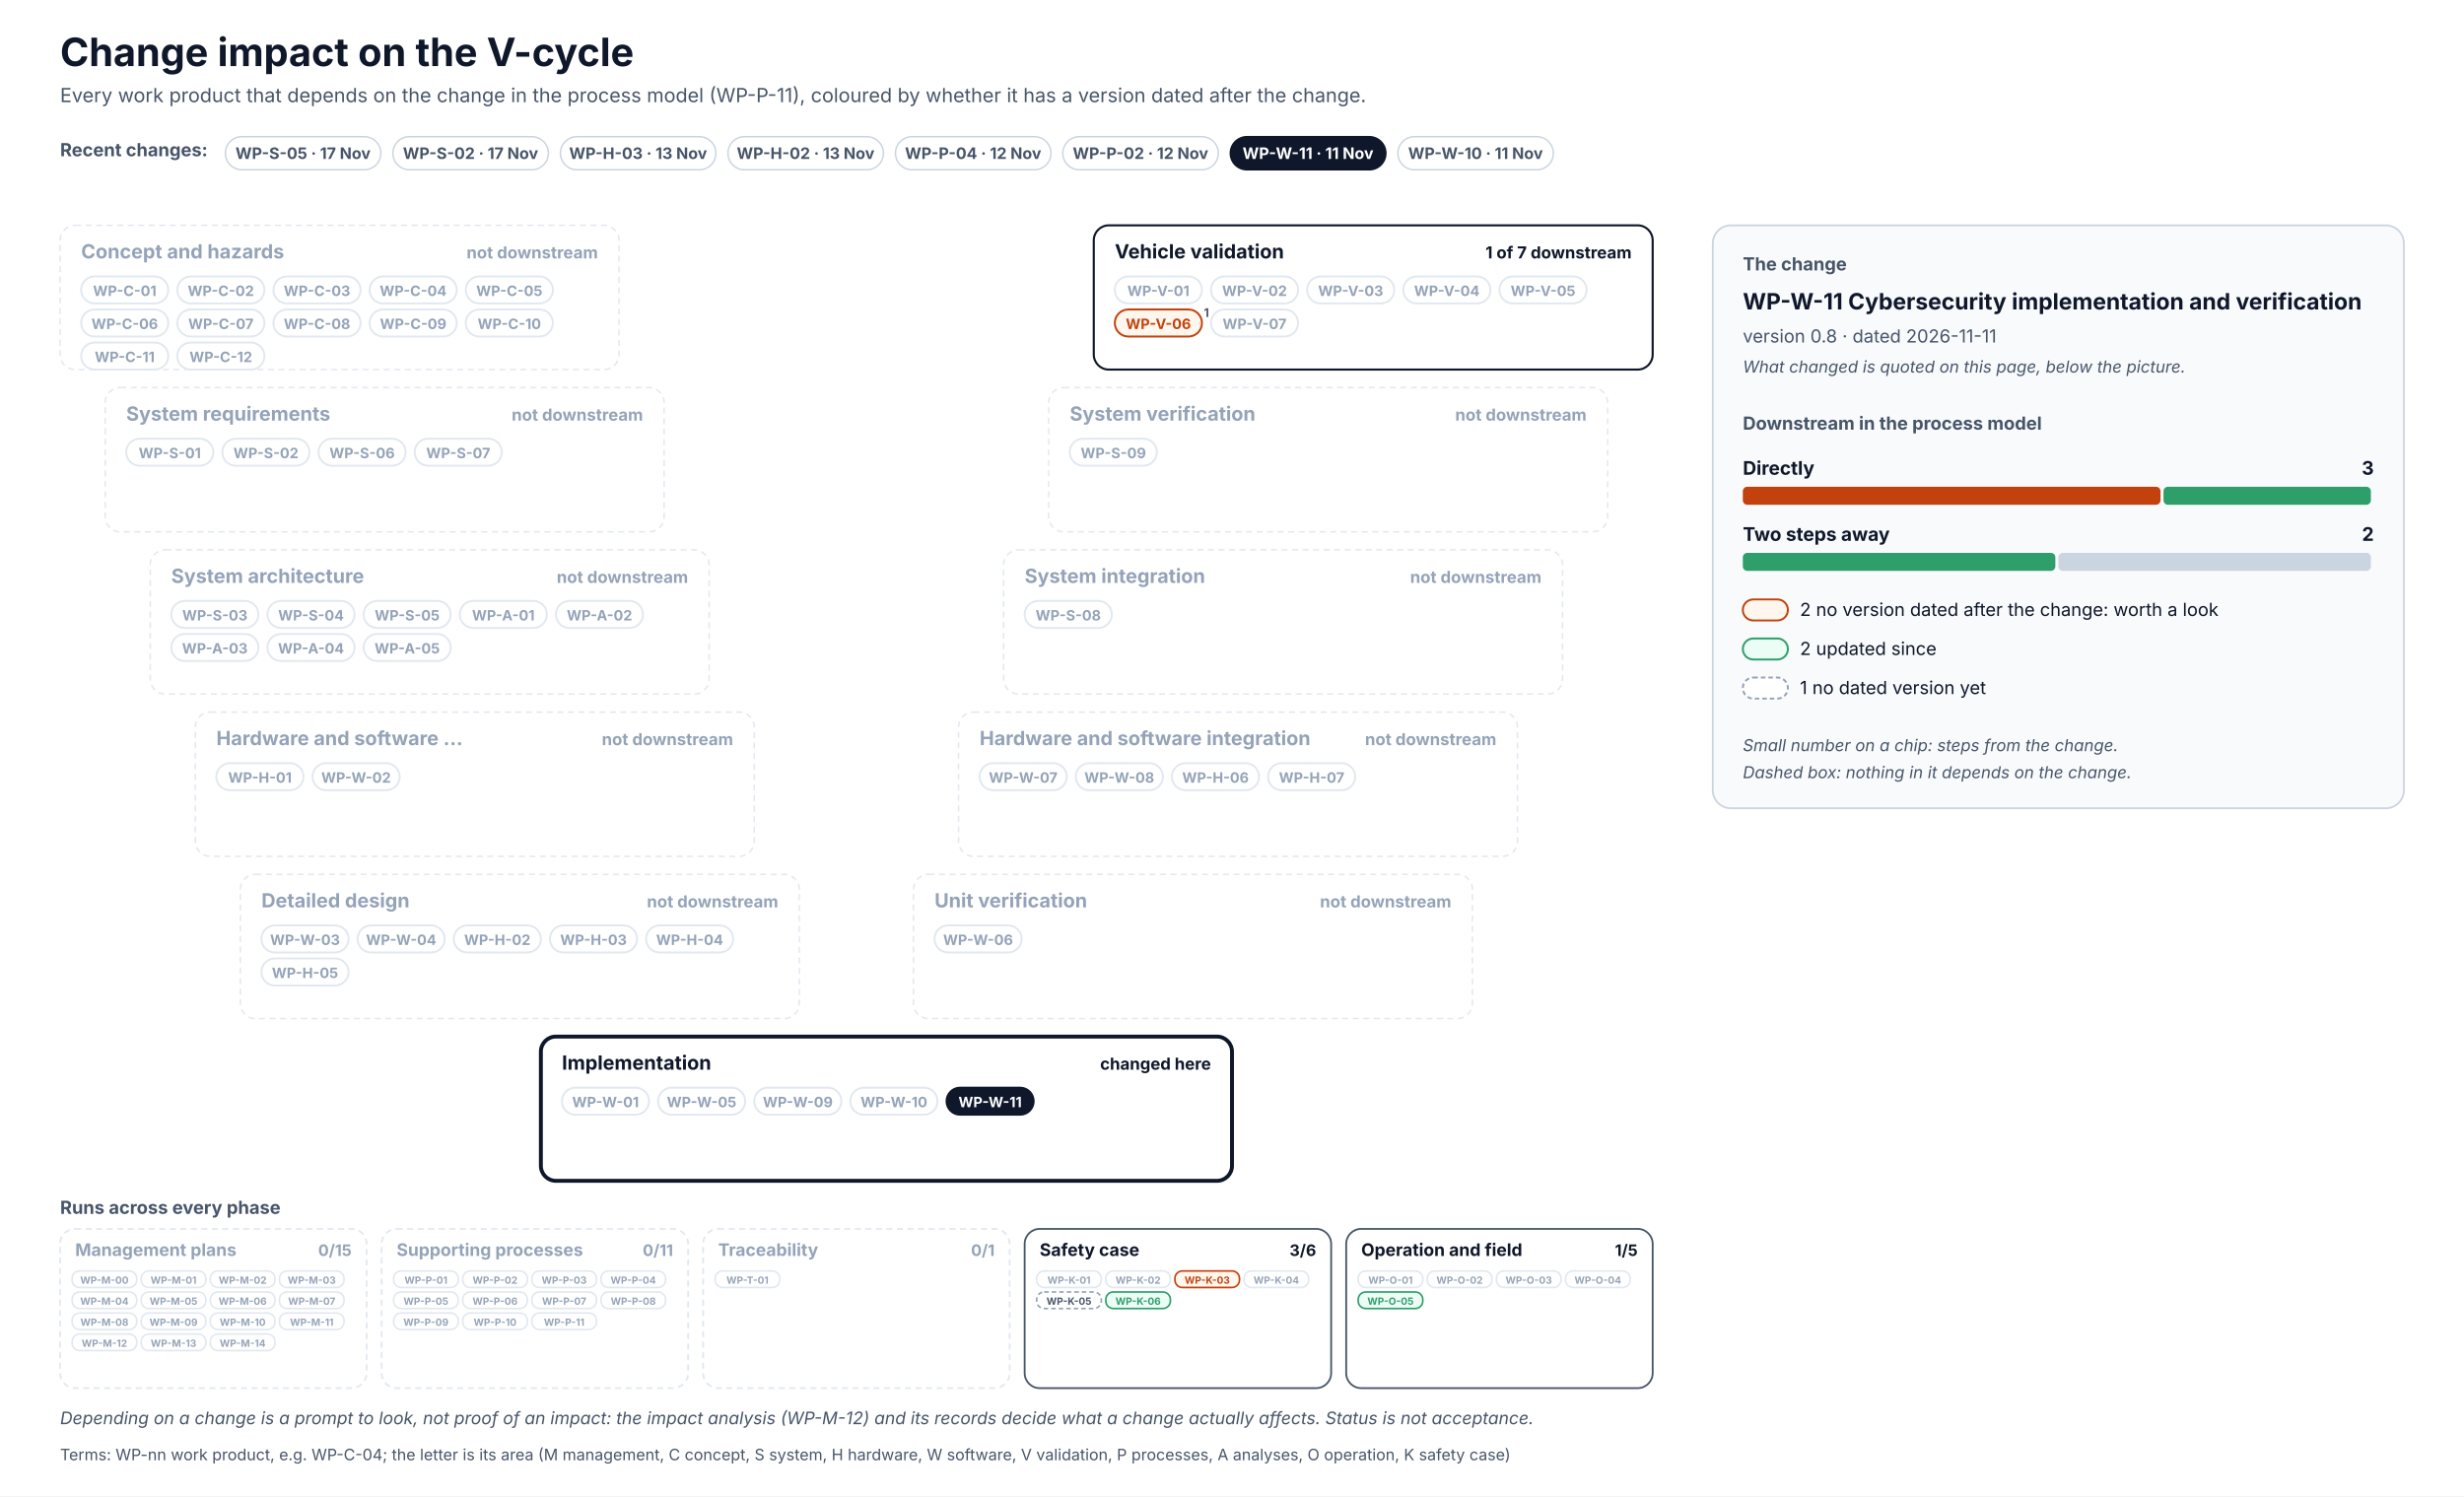
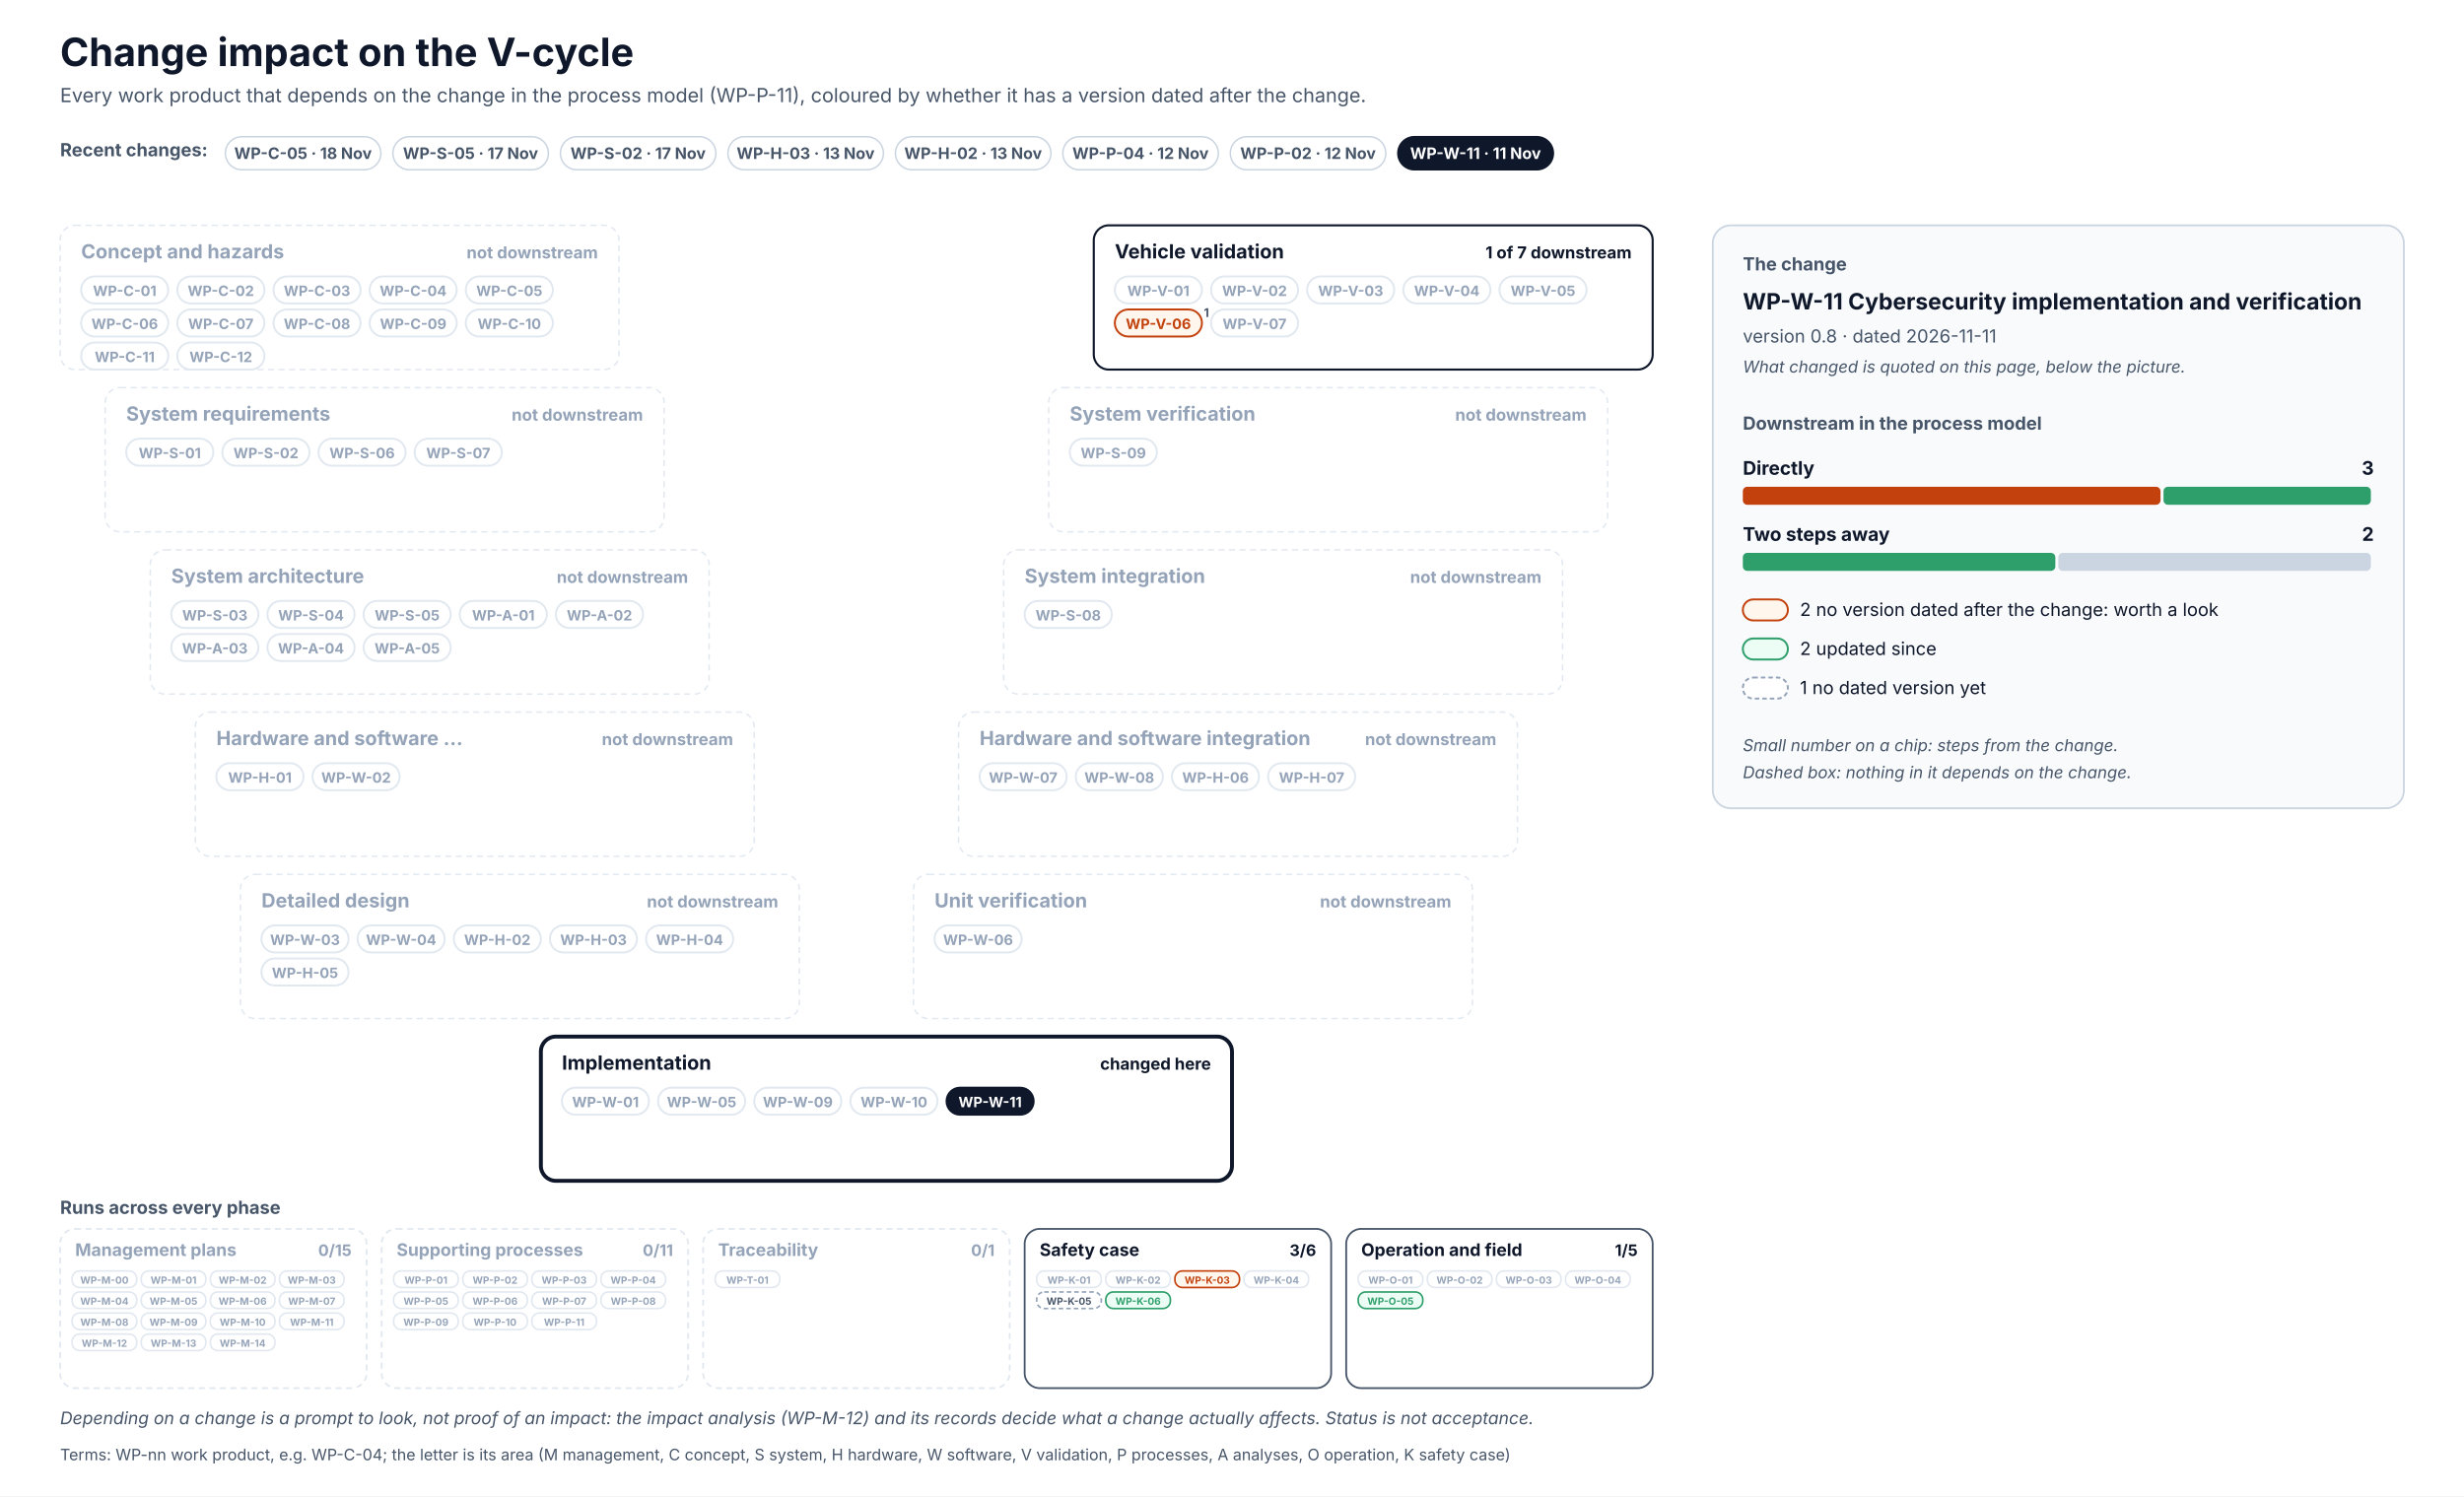
<svg xmlns="http://www.w3.org/2000/svg" width="1640" height="996" viewBox="0 0 1640 996" font-family="Inter, 'Segoe UI', Helvetica, Arial, sans-serif" role="img">
  <defs>
    <pattern id="hatch" patternUnits="userSpaceOnUse" width="6" height="6" patternTransform="rotate(45)">
      <rect width="6" height="6" fill="#F1F5F9" />
      <line x1="0" y1="0" x2="0" y2="6" stroke="#CBD5E1" stroke-width="2" />
    </pattern>
  </defs>
  <rect x="0" y="0" width="1640" height="996" rx="0" fill="#FFFFFF" stroke="none" stroke-width="0" />
  <text x="40" y="44" font-size="26" fill="#0F172A" font-weight="700">Change impact on the V-cycle</text>
  <text x="40" y="68" font-size="13" fill="#475569">Every work product that depends on the change in the process model (WP-P-11), coloured by whether it has a version dated after the change.</text>
  <text x="40" y="104" font-size="12" fill="#475569" font-weight="700">Recent changes:</text>
  <g transform="translate(150,91)">
    <rect x="0" y="0" width="103.5" height="22" rx="11.0" fill="#FFFFFF" stroke="#CBD5E1" stroke-width="1" />
+     <text x="51.7" y="14.8" font-size="10.5" fill="#475569" font-weight="700" text-anchor="middle">WP-C-05 · 18 Nov</text>
+   </g>
+   <g transform="translate(261.5,91)">
+     <rect x="0" y="0" width="103.5" height="22" rx="11.0" fill="#FFFFFF" stroke="#CBD5E1" stroke-width="1" />
    <text x="51.7" y="14.8" font-size="10.5" fill="#475569" font-weight="700" text-anchor="middle">WP-S-05 · 17 Nov</text>
  </g>
-   <g transform="translate(261.5,91)">
+   <g transform="translate(373,91)">
    <rect x="0" y="0" width="103.5" height="22" rx="11.0" fill="#FFFFFF" stroke="#CBD5E1" stroke-width="1" />
    <text x="51.7" y="14.8" font-size="10.5" fill="#475569" font-weight="700" text-anchor="middle">WP-S-02 · 17 Nov</text>
  </g>
-   <g transform="translate(373,91)">
+   <g transform="translate(484.5,91)">
    <rect x="0" y="0" width="103.5" height="22" rx="11.0" fill="#FFFFFF" stroke="#CBD5E1" stroke-width="1" />
    <text x="51.7" y="14.8" font-size="10.5" fill="#475569" font-weight="700" text-anchor="middle">WP-H-03 · 13 Nov</text>
  </g>
-   <g transform="translate(484.5,91)">
+   <g transform="translate(596,91)">
    <rect x="0" y="0" width="103.5" height="22" rx="11.0" fill="#FFFFFF" stroke="#CBD5E1" stroke-width="1" />
    <text x="51.7" y="14.8" font-size="10.5" fill="#475569" font-weight="700" text-anchor="middle">WP-H-02 · 13 Nov</text>
  </g>
-   <g transform="translate(596,91)">
+   <g transform="translate(707.4,91)">
    <rect x="0" y="0" width="103.5" height="22" rx="11.0" fill="#FFFFFF" stroke="#CBD5E1" stroke-width="1" />
    <text x="51.7" y="14.8" font-size="10.5" fill="#475569" font-weight="700" text-anchor="middle">WP-P-04 · 12 Nov</text>
  </g>
-   <g transform="translate(707.4,91)">
+   <g transform="translate(818.9,91)">
    <rect x="0" y="0" width="103.5" height="22" rx="11.0" fill="#FFFFFF" stroke="#CBD5E1" stroke-width="1" />
    <text x="51.7" y="14.8" font-size="10.5" fill="#475569" font-weight="700" text-anchor="middle">WP-P-02 · 12 Nov</text>
  </g>
-   <g transform="translate(818.9,91)">
+   <g transform="translate(930.4,91)">
    <rect x="0" y="0" width="103.5" height="22" rx="11.0" fill="#0F172A" stroke="#0F172A" stroke-width="1" />
    <text x="51.7" y="14.8" font-size="10.5" fill="#FFFFFF" font-weight="700" text-anchor="middle">WP-W-11 · 11 Nov</text>
-   </g>
-   <g transform="translate(930.4,91)">
-     <rect x="0" y="0" width="103.5" height="22" rx="11.0" fill="#FFFFFF" stroke="#CBD5E1" stroke-width="1" />
-     <text x="51.7" y="14.8" font-size="10.5" fill="#475569" font-weight="700" text-anchor="middle">WP-W-10 · 11 Nov</text>
  </g>
  <rect x="40" y="150" width="372" height="96" rx="10" fill="#FFFFFF" stroke="#E2E8F0" stroke-width="1" stroke-dasharray="4 3" />
  <text x="54" y="172" font-size="13" fill="#94A3B8" font-weight="700">Concept and hazards</text>
  <text x="398" y="172" font-size="11" fill="#94A3B8" font-weight="700" text-anchor="end">not downstream</text>
  <rect x="54" y="184" width="58" height="18" rx="9.0" fill="#FFFFFF" stroke="#E2E8F0" stroke-width="1.3" />
  <text x="83" y="197" font-size="9.5" fill="#94A3B8" font-weight="700" text-anchor="middle">WP-C-01</text>
  <rect x="118" y="184" width="58" height="18" rx="9.0" fill="#FFFFFF" stroke="#E2E8F0" stroke-width="1.3" />
  <text x="147" y="197" font-size="9.5" fill="#94A3B8" font-weight="700" text-anchor="middle">WP-C-02</text>
  <rect x="182" y="184" width="58" height="18" rx="9.0" fill="#FFFFFF" stroke="#E2E8F0" stroke-width="1.3" />
  <text x="211" y="197" font-size="9.5" fill="#94A3B8" font-weight="700" text-anchor="middle">WP-C-03</text>
  <rect x="246" y="184" width="58" height="18" rx="9.0" fill="#FFFFFF" stroke="#E2E8F0" stroke-width="1.3" />
  <text x="275" y="197" font-size="9.5" fill="#94A3B8" font-weight="700" text-anchor="middle">WP-C-04</text>
  <rect x="310" y="184" width="58" height="18" rx="9.0" fill="#FFFFFF" stroke="#E2E8F0" stroke-width="1.3" />
  <text x="339" y="197" font-size="9.5" fill="#94A3B8" font-weight="700" text-anchor="middle">WP-C-05</text>
  <rect x="54" y="206" width="58" height="18" rx="9.0" fill="#FFFFFF" stroke="#E2E8F0" stroke-width="1.3" />
  <text x="83" y="219" font-size="9.5" fill="#94A3B8" font-weight="700" text-anchor="middle">WP-C-06</text>
  <rect x="118" y="206" width="58" height="18" rx="9.0" fill="#FFFFFF" stroke="#E2E8F0" stroke-width="1.3" />
  <text x="147" y="219" font-size="9.5" fill="#94A3B8" font-weight="700" text-anchor="middle">WP-C-07</text>
  <rect x="182" y="206" width="58" height="18" rx="9.0" fill="#FFFFFF" stroke="#E2E8F0" stroke-width="1.3" />
  <text x="211" y="219" font-size="9.5" fill="#94A3B8" font-weight="700" text-anchor="middle">WP-C-08</text>
  <rect x="246" y="206" width="58" height="18" rx="9.0" fill="#FFFFFF" stroke="#E2E8F0" stroke-width="1.3" />
  <text x="275" y="219" font-size="9.5" fill="#94A3B8" font-weight="700" text-anchor="middle">WP-C-09</text>
  <rect x="310" y="206" width="58" height="18" rx="9.0" fill="#FFFFFF" stroke="#E2E8F0" stroke-width="1.3" />
  <text x="339" y="219" font-size="9.5" fill="#94A3B8" font-weight="700" text-anchor="middle">WP-C-10</text>
  <rect x="54" y="228" width="58" height="18" rx="9.0" fill="#FFFFFF" stroke="#E2E8F0" stroke-width="1.3" />
  <text x="83" y="241" font-size="9.5" fill="#94A3B8" font-weight="700" text-anchor="middle">WP-C-11</text>
  <rect x="118" y="228" width="58" height="18" rx="9.0" fill="#FFFFFF" stroke="#E2E8F0" stroke-width="1.3" />
  <text x="147" y="241" font-size="9.5" fill="#94A3B8" font-weight="700" text-anchor="middle">WP-C-12</text>
  <rect x="728" y="150" width="372" height="96" rx="10" fill="#FFFFFF" stroke="#0F172A" stroke-width="1.4" />
  <text x="742" y="172" font-size="13" fill="#0F172A" font-weight="700">Vehicle validation</text>
  <text x="1086" y="172" font-size="11" fill="#0F172A" font-weight="700" text-anchor="end">1 of 7 downstream</text>
  <rect x="742" y="184" width="58" height="18" rx="9.0" fill="#FFFFFF" stroke="#E2E8F0" stroke-width="1.3" />
  <text x="771" y="197" font-size="9.5" fill="#94A3B8" font-weight="700" text-anchor="middle">WP-V-01</text>
  <rect x="806" y="184" width="58" height="18" rx="9.0" fill="#FFFFFF" stroke="#E2E8F0" stroke-width="1.3" />
  <text x="835" y="197" font-size="9.5" fill="#94A3B8" font-weight="700" text-anchor="middle">WP-V-02</text>
  <rect x="870" y="184" width="58" height="18" rx="9.0" fill="#FFFFFF" stroke="#E2E8F0" stroke-width="1.3" />
  <text x="899" y="197" font-size="9.5" fill="#94A3B8" font-weight="700" text-anchor="middle">WP-V-03</text>
  <rect x="934" y="184" width="58" height="18" rx="9.0" fill="#FFFFFF" stroke="#E2E8F0" stroke-width="1.3" />
  <text x="963" y="197" font-size="9.5" fill="#94A3B8" font-weight="700" text-anchor="middle">WP-V-04</text>
  <rect x="998" y="184" width="58" height="18" rx="9.0" fill="#FFFFFF" stroke="#E2E8F0" stroke-width="1.3" />
  <text x="1027" y="197" font-size="9.5" fill="#94A3B8" font-weight="700" text-anchor="middle">WP-V-05</text>
  <rect x="742" y="206" width="58" height="18" rx="9.0" fill="#FFF7ED" stroke="#C2410C" stroke-width="1.3" />
  <text x="771" y="219" font-size="9.5" fill="#C2410C" font-weight="700" text-anchor="middle">WP-V-06</text>
  <text x="803" y="211" font-size="8" fill="#475569" font-weight="700" text-anchor="middle">1</text>
  <rect x="806" y="206" width="58" height="18" rx="9.0" fill="#FFFFFF" stroke="#E2E8F0" stroke-width="1.3" />
  <text x="835" y="219" font-size="9.5" fill="#94A3B8" font-weight="700" text-anchor="middle">WP-V-07</text>
  <rect x="70" y="258" width="372" height="96" rx="10" fill="#FFFFFF" stroke="#E2E8F0" stroke-width="1" stroke-dasharray="4 3" />
  <text x="84" y="280" font-size="13" fill="#94A3B8" font-weight="700">System requirements</text>
  <text x="428" y="280" font-size="11" fill="#94A3B8" font-weight="700" text-anchor="end">not downstream</text>
  <rect x="84" y="292" width="58" height="18" rx="9.0" fill="#FFFFFF" stroke="#E2E8F0" stroke-width="1.3" />
  <text x="113" y="305" font-size="9.5" fill="#94A3B8" font-weight="700" text-anchor="middle">WP-S-01</text>
  <rect x="148" y="292" width="58" height="18" rx="9.0" fill="#FFFFFF" stroke="#E2E8F0" stroke-width="1.3" />
  <text x="177" y="305" font-size="9.5" fill="#94A3B8" font-weight="700" text-anchor="middle">WP-S-02</text>
  <rect x="212" y="292" width="58" height="18" rx="9.0" fill="#FFFFFF" stroke="#E2E8F0" stroke-width="1.3" />
  <text x="241" y="305" font-size="9.5" fill="#94A3B8" font-weight="700" text-anchor="middle">WP-S-06</text>
  <rect x="276" y="292" width="58" height="18" rx="9.0" fill="#FFFFFF" stroke="#E2E8F0" stroke-width="1.3" />
  <text x="305" y="305" font-size="9.5" fill="#94A3B8" font-weight="700" text-anchor="middle">WP-S-07</text>
  <rect x="698" y="258" width="372" height="96" rx="10" fill="#FFFFFF" stroke="#E2E8F0" stroke-width="1" stroke-dasharray="4 3" />
  <text x="712" y="280" font-size="13" fill="#94A3B8" font-weight="700">System verification</text>
  <text x="1056" y="280" font-size="11" fill="#94A3B8" font-weight="700" text-anchor="end">not downstream</text>
  <rect x="712" y="292" width="58" height="18" rx="9.0" fill="#FFFFFF" stroke="#E2E8F0" stroke-width="1.3" />
  <text x="741" y="305" font-size="9.5" fill="#94A3B8" font-weight="700" text-anchor="middle">WP-S-09</text>
  <rect x="100" y="366" width="372" height="96" rx="10" fill="#FFFFFF" stroke="#E2E8F0" stroke-width="1" stroke-dasharray="4 3" />
  <text x="114" y="388" font-size="13" fill="#94A3B8" font-weight="700">System architecture</text>
  <text x="458" y="388" font-size="11" fill="#94A3B8" font-weight="700" text-anchor="end">not downstream</text>
  <rect x="114" y="400" width="58" height="18" rx="9.0" fill="#FFFFFF" stroke="#E2E8F0" stroke-width="1.3" />
  <text x="143" y="413" font-size="9.5" fill="#94A3B8" font-weight="700" text-anchor="middle">WP-S-03</text>
  <rect x="178" y="400" width="58" height="18" rx="9.0" fill="#FFFFFF" stroke="#E2E8F0" stroke-width="1.3" />
  <text x="207" y="413" font-size="9.5" fill="#94A3B8" font-weight="700" text-anchor="middle">WP-S-04</text>
  <rect x="242" y="400" width="58" height="18" rx="9.0" fill="#FFFFFF" stroke="#E2E8F0" stroke-width="1.3" />
  <text x="271" y="413" font-size="9.5" fill="#94A3B8" font-weight="700" text-anchor="middle">WP-S-05</text>
  <rect x="306" y="400" width="58" height="18" rx="9.0" fill="#FFFFFF" stroke="#E2E8F0" stroke-width="1.3" />
  <text x="335" y="413" font-size="9.5" fill="#94A3B8" font-weight="700" text-anchor="middle">WP-A-01</text>
  <rect x="370" y="400" width="58" height="18" rx="9.0" fill="#FFFFFF" stroke="#E2E8F0" stroke-width="1.3" />
  <text x="399" y="413" font-size="9.5" fill="#94A3B8" font-weight="700" text-anchor="middle">WP-A-02</text>
  <rect x="114" y="422" width="58" height="18" rx="9.0" fill="#FFFFFF" stroke="#E2E8F0" stroke-width="1.3" />
  <text x="143" y="435" font-size="9.5" fill="#94A3B8" font-weight="700" text-anchor="middle">WP-A-03</text>
  <rect x="178" y="422" width="58" height="18" rx="9.0" fill="#FFFFFF" stroke="#E2E8F0" stroke-width="1.3" />
  <text x="207" y="435" font-size="9.5" fill="#94A3B8" font-weight="700" text-anchor="middle">WP-A-04</text>
  <rect x="242" y="422" width="58" height="18" rx="9.0" fill="#FFFFFF" stroke="#E2E8F0" stroke-width="1.3" />
  <text x="271" y="435" font-size="9.5" fill="#94A3B8" font-weight="700" text-anchor="middle">WP-A-05</text>
  <rect x="668" y="366" width="372" height="96" rx="10" fill="#FFFFFF" stroke="#E2E8F0" stroke-width="1" stroke-dasharray="4 3" />
  <text x="682" y="388" font-size="13" fill="#94A3B8" font-weight="700">System integration</text>
  <text x="1026" y="388" font-size="11" fill="#94A3B8" font-weight="700" text-anchor="end">not downstream</text>
  <rect x="682" y="400" width="58" height="18" rx="9.0" fill="#FFFFFF" stroke="#E2E8F0" stroke-width="1.3" />
  <text x="711" y="413" font-size="9.5" fill="#94A3B8" font-weight="700" text-anchor="middle">WP-S-08</text>
  <rect x="130" y="474" width="372" height="96" rx="10" fill="#FFFFFF" stroke="#E2E8F0" stroke-width="1" stroke-dasharray="4 3" />
  <text x="144" y="496" font-size="13" fill="#94A3B8" font-weight="700">Hardware and software …</text>
  <text x="488" y="496" font-size="11" fill="#94A3B8" font-weight="700" text-anchor="end">not downstream</text>
  <rect x="144" y="508" width="58" height="18" rx="9.0" fill="#FFFFFF" stroke="#E2E8F0" stroke-width="1.3" />
  <text x="173" y="521" font-size="9.5" fill="#94A3B8" font-weight="700" text-anchor="middle">WP-H-01</text>
  <rect x="208" y="508" width="58" height="18" rx="9.0" fill="#FFFFFF" stroke="#E2E8F0" stroke-width="1.3" />
  <text x="237" y="521" font-size="9.5" fill="#94A3B8" font-weight="700" text-anchor="middle">WP-W-02</text>
  <rect x="638" y="474" width="372" height="96" rx="10" fill="#FFFFFF" stroke="#E2E8F0" stroke-width="1" stroke-dasharray="4 3" />
  <text x="652" y="496" font-size="13" fill="#94A3B8" font-weight="700">Hardware and software integration</text>
  <text x="996" y="496" font-size="11" fill="#94A3B8" font-weight="700" text-anchor="end">not downstream</text>
  <rect x="652" y="508" width="58" height="18" rx="9.0" fill="#FFFFFF" stroke="#E2E8F0" stroke-width="1.3" />
  <text x="681" y="521" font-size="9.5" fill="#94A3B8" font-weight="700" text-anchor="middle">WP-W-07</text>
  <rect x="716" y="508" width="58" height="18" rx="9.0" fill="#FFFFFF" stroke="#E2E8F0" stroke-width="1.3" />
  <text x="745" y="521" font-size="9.5" fill="#94A3B8" font-weight="700" text-anchor="middle">WP-W-08</text>
  <rect x="780" y="508" width="58" height="18" rx="9.0" fill="#FFFFFF" stroke="#E2E8F0" stroke-width="1.3" />
  <text x="809" y="521" font-size="9.5" fill="#94A3B8" font-weight="700" text-anchor="middle">WP-H-06</text>
  <rect x="844" y="508" width="58" height="18" rx="9.0" fill="#FFFFFF" stroke="#E2E8F0" stroke-width="1.3" />
  <text x="873" y="521" font-size="9.5" fill="#94A3B8" font-weight="700" text-anchor="middle">WP-H-07</text>
  <rect x="160" y="582" width="372" height="96" rx="10" fill="#FFFFFF" stroke="#E2E8F0" stroke-width="1" stroke-dasharray="4 3" />
  <text x="174" y="604" font-size="13" fill="#94A3B8" font-weight="700">Detailed design</text>
  <text x="518" y="604" font-size="11" fill="#94A3B8" font-weight="700" text-anchor="end">not downstream</text>
  <rect x="174" y="616" width="58" height="18" rx="9.0" fill="#FFFFFF" stroke="#E2E8F0" stroke-width="1.3" />
  <text x="203" y="629" font-size="9.5" fill="#94A3B8" font-weight="700" text-anchor="middle">WP-W-03</text>
  <rect x="238" y="616" width="58" height="18" rx="9.0" fill="#FFFFFF" stroke="#E2E8F0" stroke-width="1.3" />
  <text x="267" y="629" font-size="9.5" fill="#94A3B8" font-weight="700" text-anchor="middle">WP-W-04</text>
  <rect x="302" y="616" width="58" height="18" rx="9.0" fill="#FFFFFF" stroke="#E2E8F0" stroke-width="1.3" />
  <text x="331" y="629" font-size="9.5" fill="#94A3B8" font-weight="700" text-anchor="middle">WP-H-02</text>
  <rect x="366" y="616" width="58" height="18" rx="9.0" fill="#FFFFFF" stroke="#E2E8F0" stroke-width="1.3" />
  <text x="395" y="629" font-size="9.5" fill="#94A3B8" font-weight="700" text-anchor="middle">WP-H-03</text>
  <rect x="430" y="616" width="58" height="18" rx="9.0" fill="#FFFFFF" stroke="#E2E8F0" stroke-width="1.3" />
  <text x="459" y="629" font-size="9.5" fill="#94A3B8" font-weight="700" text-anchor="middle">WP-H-04</text>
  <rect x="174" y="638" width="58" height="18" rx="9.0" fill="#FFFFFF" stroke="#E2E8F0" stroke-width="1.3" />
  <text x="203" y="651" font-size="9.5" fill="#94A3B8" font-weight="700" text-anchor="middle">WP-H-05</text>
  <rect x="608" y="582" width="372" height="96" rx="10" fill="#FFFFFF" stroke="#E2E8F0" stroke-width="1" stroke-dasharray="4 3" />
  <text x="622" y="604" font-size="13" fill="#94A3B8" font-weight="700">Unit verification</text>
  <text x="966" y="604" font-size="11" fill="#94A3B8" font-weight="700" text-anchor="end">not downstream</text>
  <rect x="622" y="616" width="58" height="18" rx="9.0" fill="#FFFFFF" stroke="#E2E8F0" stroke-width="1.3" />
  <text x="651" y="629" font-size="9.5" fill="#94A3B8" font-weight="700" text-anchor="middle">WP-W-06</text>
  <rect x="360" y="690" width="460" height="96" rx="10" fill="#FFFFFF" stroke="#0F172A" stroke-width="2.6" />
  <text x="374" y="712" font-size="13" fill="#0F172A" font-weight="700">Implementation</text>
  <text x="806" y="712" font-size="11" fill="#0F172A" font-weight="700" text-anchor="end">changed here</text>
  <rect x="374" y="724" width="58" height="18" rx="9.0" fill="#FFFFFF" stroke="#E2E8F0" stroke-width="1.3" />
  <text x="403" y="737" font-size="9.5" fill="#94A3B8" font-weight="700" text-anchor="middle">WP-W-01</text>
  <rect x="438" y="724" width="58" height="18" rx="9.0" fill="#FFFFFF" stroke="#E2E8F0" stroke-width="1.3" />
  <text x="467" y="737" font-size="9.5" fill="#94A3B8" font-weight="700" text-anchor="middle">WP-W-05</text>
  <rect x="502" y="724" width="58" height="18" rx="9.0" fill="#FFFFFF" stroke="#E2E8F0" stroke-width="1.3" />
  <text x="531" y="737" font-size="9.5" fill="#94A3B8" font-weight="700" text-anchor="middle">WP-W-09</text>
  <rect x="566" y="724" width="58" height="18" rx="9.0" fill="#FFFFFF" stroke="#E2E8F0" stroke-width="1.3" />
  <text x="595" y="737" font-size="9.5" fill="#94A3B8" font-weight="700" text-anchor="middle">WP-W-10</text>
  <rect x="630" y="724" width="58" height="18" rx="9.0" fill="#0F172A" stroke="#0F172A" stroke-width="1.3" />
  <text x="659" y="737" font-size="9.5" fill="#FFFFFF" font-weight="700" text-anchor="middle">WP-W-11</text>
  <text x="40" y="808" font-size="12" fill="#475569" font-weight="700">Runs across every phase</text>
  <rect x="40" y="818" width="204" height="106" rx="10" fill="#FFFFFF" stroke="#E2E8F0" stroke-width="1.2" stroke-dasharray="4 3" />
  <text x="50" y="836" font-size="11.5" fill="#94A3B8" font-weight="700">Management plans</text>
  <text x="234" y="836" font-size="10.5" fill="#94A3B8" font-weight="700" text-anchor="end">0/15</text>
  <rect x="48" y="846" width="43" height="11" rx="5" fill="#FFFFFF" stroke="#E2E8F0" stroke-width="1.1" />
  <text x="69.5" y="854.5" font-size="6.6" fill="#94A3B8" font-weight="700" text-anchor="middle">WP-M-00</text>
  <rect x="94" y="846" width="43" height="11" rx="5" fill="#FFFFFF" stroke="#E2E8F0" stroke-width="1.1" />
  <text x="115.5" y="854.5" font-size="6.6" fill="#94A3B8" font-weight="700" text-anchor="middle">WP-M-01</text>
  <rect x="140" y="846" width="43" height="11" rx="5" fill="#FFFFFF" stroke="#E2E8F0" stroke-width="1.1" />
  <text x="161.5" y="854.5" font-size="6.6" fill="#94A3B8" font-weight="700" text-anchor="middle">WP-M-02</text>
  <rect x="186" y="846" width="43" height="11" rx="5" fill="#FFFFFF" stroke="#E2E8F0" stroke-width="1.1" />
  <text x="207.5" y="854.5" font-size="6.6" fill="#94A3B8" font-weight="700" text-anchor="middle">WP-M-03</text>
  <rect x="48" y="860" width="43" height="11" rx="5" fill="#FFFFFF" stroke="#E2E8F0" stroke-width="1.1" />
  <text x="69.5" y="868.5" font-size="6.6" fill="#94A3B8" font-weight="700" text-anchor="middle">WP-M-04</text>
  <rect x="94" y="860" width="43" height="11" rx="5" fill="#FFFFFF" stroke="#E2E8F0" stroke-width="1.1" />
  <text x="115.5" y="868.5" font-size="6.6" fill="#94A3B8" font-weight="700" text-anchor="middle">WP-M-05</text>
  <rect x="140" y="860" width="43" height="11" rx="5" fill="#FFFFFF" stroke="#E2E8F0" stroke-width="1.1" />
  <text x="161.5" y="868.5" font-size="6.6" fill="#94A3B8" font-weight="700" text-anchor="middle">WP-M-06</text>
  <rect x="186" y="860" width="43" height="11" rx="5" fill="#FFFFFF" stroke="#E2E8F0" stroke-width="1.1" />
  <text x="207.5" y="868.5" font-size="6.6" fill="#94A3B8" font-weight="700" text-anchor="middle">WP-M-07</text>
  <rect x="48" y="874" width="43" height="11" rx="5" fill="#FFFFFF" stroke="#E2E8F0" stroke-width="1.1" />
  <text x="69.5" y="882.5" font-size="6.6" fill="#94A3B8" font-weight="700" text-anchor="middle">WP-M-08</text>
  <rect x="94" y="874" width="43" height="11" rx="5" fill="#FFFFFF" stroke="#E2E8F0" stroke-width="1.1" />
  <text x="115.5" y="882.5" font-size="6.6" fill="#94A3B8" font-weight="700" text-anchor="middle">WP-M-09</text>
  <rect x="140" y="874" width="43" height="11" rx="5" fill="#FFFFFF" stroke="#E2E8F0" stroke-width="1.1" />
  <text x="161.5" y="882.5" font-size="6.6" fill="#94A3B8" font-weight="700" text-anchor="middle">WP-M-10</text>
  <rect x="186" y="874" width="43" height="11" rx="5" fill="#FFFFFF" stroke="#E2E8F0" stroke-width="1.1" />
  <text x="207.5" y="882.5" font-size="6.6" fill="#94A3B8" font-weight="700" text-anchor="middle">WP-M-11</text>
  <rect x="48" y="888" width="43" height="11" rx="5" fill="#FFFFFF" stroke="#E2E8F0" stroke-width="1.1" />
  <text x="69.5" y="896.5" font-size="6.6" fill="#94A3B8" font-weight="700" text-anchor="middle">WP-M-12</text>
  <rect x="94" y="888" width="43" height="11" rx="5" fill="#FFFFFF" stroke="#E2E8F0" stroke-width="1.1" />
  <text x="115.5" y="896.5" font-size="6.6" fill="#94A3B8" font-weight="700" text-anchor="middle">WP-M-13</text>
  <rect x="140" y="888" width="43" height="11" rx="5" fill="#FFFFFF" stroke="#E2E8F0" stroke-width="1.1" />
  <text x="161.5" y="896.5" font-size="6.6" fill="#94A3B8" font-weight="700" text-anchor="middle">WP-M-14</text>
  <rect x="254" y="818" width="204" height="106" rx="10" fill="#FFFFFF" stroke="#E2E8F0" stroke-width="1.2" stroke-dasharray="4 3" />
  <text x="264" y="836" font-size="11.5" fill="#94A3B8" font-weight="700">Supporting processes</text>
  <text x="448" y="836" font-size="10.5" fill="#94A3B8" font-weight="700" text-anchor="end">0/11</text>
  <rect x="262" y="846" width="43" height="11" rx="5" fill="#FFFFFF" stroke="#E2E8F0" stroke-width="1.1" />
  <text x="283.5" y="854.5" font-size="6.6" fill="#94A3B8" font-weight="700" text-anchor="middle">WP-P-01</text>
  <rect x="308" y="846" width="43" height="11" rx="5" fill="#FFFFFF" stroke="#E2E8F0" stroke-width="1.1" />
  <text x="329.5" y="854.5" font-size="6.6" fill="#94A3B8" font-weight="700" text-anchor="middle">WP-P-02</text>
  <rect x="354" y="846" width="43" height="11" rx="5" fill="#FFFFFF" stroke="#E2E8F0" stroke-width="1.1" />
  <text x="375.5" y="854.5" font-size="6.6" fill="#94A3B8" font-weight="700" text-anchor="middle">WP-P-03</text>
  <rect x="400" y="846" width="43" height="11" rx="5" fill="#FFFFFF" stroke="#E2E8F0" stroke-width="1.1" />
  <text x="421.5" y="854.5" font-size="6.6" fill="#94A3B8" font-weight="700" text-anchor="middle">WP-P-04</text>
  <rect x="262" y="860" width="43" height="11" rx="5" fill="#FFFFFF" stroke="#E2E8F0" stroke-width="1.1" />
  <text x="283.5" y="868.5" font-size="6.6" fill="#94A3B8" font-weight="700" text-anchor="middle">WP-P-05</text>
  <rect x="308" y="860" width="43" height="11" rx="5" fill="#FFFFFF" stroke="#E2E8F0" stroke-width="1.1" />
  <text x="329.5" y="868.5" font-size="6.6" fill="#94A3B8" font-weight="700" text-anchor="middle">WP-P-06</text>
  <rect x="354" y="860" width="43" height="11" rx="5" fill="#FFFFFF" stroke="#E2E8F0" stroke-width="1.1" />
  <text x="375.5" y="868.5" font-size="6.6" fill="#94A3B8" font-weight="700" text-anchor="middle">WP-P-07</text>
  <rect x="400" y="860" width="43" height="11" rx="5" fill="#FFFFFF" stroke="#E2E8F0" stroke-width="1.1" />
  <text x="421.5" y="868.5" font-size="6.6" fill="#94A3B8" font-weight="700" text-anchor="middle">WP-P-08</text>
  <rect x="262" y="874" width="43" height="11" rx="5" fill="#FFFFFF" stroke="#E2E8F0" stroke-width="1.1" />
  <text x="283.5" y="882.5" font-size="6.6" fill="#94A3B8" font-weight="700" text-anchor="middle">WP-P-09</text>
  <rect x="308" y="874" width="43" height="11" rx="5" fill="#FFFFFF" stroke="#E2E8F0" stroke-width="1.1" />
  <text x="329.5" y="882.5" font-size="6.6" fill="#94A3B8" font-weight="700" text-anchor="middle">WP-P-10</text>
  <rect x="354" y="874" width="43" height="11" rx="5" fill="#FFFFFF" stroke="#E2E8F0" stroke-width="1.1" />
  <text x="375.5" y="882.5" font-size="6.6" fill="#94A3B8" font-weight="700" text-anchor="middle">WP-P-11</text>
  <rect x="468" y="818" width="204" height="106" rx="10" fill="#FFFFFF" stroke="#E2E8F0" stroke-width="1.2" stroke-dasharray="4 3" />
  <text x="478" y="836" font-size="11.5" fill="#94A3B8" font-weight="700">Traceability</text>
  <text x="662" y="836" font-size="10.5" fill="#94A3B8" font-weight="700" text-anchor="end">0/1</text>
  <rect x="476" y="846" width="43" height="11" rx="5" fill="#FFFFFF" stroke="#E2E8F0" stroke-width="1.1" />
  <text x="497.5" y="854.5" font-size="6.6" fill="#94A3B8" font-weight="700" text-anchor="middle">WP-T-01</text>
  <rect x="682" y="818" width="204" height="106" rx="10" fill="#FFFFFF" stroke="#475569" stroke-width="1.2" />
  <text x="692" y="836" font-size="11.5" fill="#0F172A" font-weight="700">Safety case</text>
  <text x="876" y="836" font-size="10.5" fill="#0F172A" font-weight="700" text-anchor="end">3/6</text>
  <rect x="690" y="846" width="43" height="11" rx="5" fill="#FFFFFF" stroke="#E2E8F0" stroke-width="1.1" />
  <text x="711.5" y="854.5" font-size="6.6" fill="#94A3B8" font-weight="700" text-anchor="middle">WP-K-01</text>
  <rect x="736" y="846" width="43" height="11" rx="5" fill="#FFFFFF" stroke="#E2E8F0" stroke-width="1.1" />
  <text x="757.5" y="854.5" font-size="6.6" fill="#94A3B8" font-weight="700" text-anchor="middle">WP-K-02</text>
  <rect x="782" y="846" width="43" height="11" rx="5" fill="#FFF7ED" stroke="#C2410C" stroke-width="1.1" />
  <text x="803.5" y="854.5" font-size="6.6" fill="#C2410C" font-weight="700" text-anchor="middle">WP-K-03</text>
  <rect x="828" y="846" width="43" height="11" rx="5" fill="#FFFFFF" stroke="#E2E8F0" stroke-width="1.1" />
  <text x="849.5" y="854.5" font-size="6.6" fill="#94A3B8" font-weight="700" text-anchor="middle">WP-K-04</text>
  <rect x="690" y="860" width="43" height="11" rx="5" fill="#FFFFFF" stroke="#94A3B8" stroke-width="1.1" stroke-dasharray="3 2" />
  <text x="711.5" y="868.5" font-size="6.6" fill="#475569" font-weight="700" text-anchor="middle">WP-K-05</text>
  <rect x="736" y="860" width="43" height="11" rx="5" fill="#ECFDF5" stroke="#2E9E6A" stroke-width="1.1" />
  <text x="757.5" y="868.5" font-size="6.6" fill="#2E9E6A" font-weight="700" text-anchor="middle">WP-K-06</text>
  <rect x="896" y="818" width="204" height="106" rx="10" fill="#FFFFFF" stroke="#475569" stroke-width="1.2" />
  <text x="906" y="836" font-size="11.5" fill="#0F172A" font-weight="700">Operation and field</text>
  <text x="1090" y="836" font-size="10.5" fill="#0F172A" font-weight="700" text-anchor="end">1/5</text>
  <rect x="904" y="846" width="43" height="11" rx="5" fill="#FFFFFF" stroke="#E2E8F0" stroke-width="1.1" />
  <text x="925.5" y="854.5" font-size="6.6" fill="#94A3B8" font-weight="700" text-anchor="middle">WP-O-01</text>
  <rect x="950" y="846" width="43" height="11" rx="5" fill="#FFFFFF" stroke="#E2E8F0" stroke-width="1.1" />
  <text x="971.5" y="854.5" font-size="6.6" fill="#94A3B8" font-weight="700" text-anchor="middle">WP-O-02</text>
  <rect x="996" y="846" width="43" height="11" rx="5" fill="#FFFFFF" stroke="#E2E8F0" stroke-width="1.1" />
  <text x="1017.5" y="854.5" font-size="6.6" fill="#94A3B8" font-weight="700" text-anchor="middle">WP-O-03</text>
  <rect x="1042" y="846" width="43" height="11" rx="5" fill="#FFFFFF" stroke="#E2E8F0" stroke-width="1.1" />
  <text x="1063.5" y="854.5" font-size="6.6" fill="#94A3B8" font-weight="700" text-anchor="middle">WP-O-04</text>
  <rect x="904" y="860" width="43" height="11" rx="5" fill="#ECFDF5" stroke="#2E9E6A" stroke-width="1.1" />
  <text x="925.5" y="868.5" font-size="6.6" fill="#2E9E6A" font-weight="700" text-anchor="middle">WP-O-05</text>
  <rect x="1140" y="150" width="460" height="388" rx="12" fill="#F8FAFC" stroke="#CBD5E1" stroke-width="1.2" />
  <text x="1160" y="180" font-size="12" fill="#475569" font-weight="700">The change</text>
  <text x="1160" y="206" font-size="15" fill="#0F172A" font-weight="700">WP-W-11 Cybersecurity implementation and verification</text>
  <text x="1160" y="228" font-size="12" fill="#475569">version 0.8 · dated 2026-11-11</text>
  <text x="1160" y="248" font-size="11" fill="#475569" font-style="italic">What changed is quoted on this page, below the picture.</text>
  <text x="1160" y="286" font-size="12" fill="#475569" font-weight="700">Downstream in the process model</text>
  <text x="1160" y="316" font-size="12.5" fill="#0F172A" font-weight="700">Directly</text>
  <text x="1580" y="316" font-size="12.5" fill="#0F172A" font-weight="700" text-anchor="end">3</text>
  <rect x="1160" y="324" width="278" height="12" rx="3" fill="#C2410C" stroke="none" stroke-width="0" />
  <rect x="1440" y="324" width="138" height="12" rx="3" fill="#2E9E6A" stroke="none" stroke-width="0" />
  <text x="1160" y="360" font-size="12.5" fill="#0F172A" font-weight="700">Two steps away</text>
  <text x="1580" y="360" font-size="12.5" fill="#0F172A" font-weight="700" text-anchor="end">2</text>
  <rect x="1160" y="368" width="208" height="12" rx="3" fill="#2E9E6A" stroke="none" stroke-width="0" />
  <rect x="1370" y="368" width="208" height="12" rx="3" fill="#CBD5E1" stroke="none" stroke-width="0" />
  <rect x="1160" y="399" width="30" height="14" rx="7" fill="#FFF7ED" stroke="#C2410C" stroke-width="1.3" />
  <text x="1198" y="410" font-size="12" fill="#0F172A">2 no version dated after the change: worth a look</text>
  <rect x="1160" y="425" width="30" height="14" rx="7" fill="#ECFDF5" stroke="#2E9E6A" stroke-width="1.3" />
  <text x="1198" y="436" font-size="12" fill="#0F172A">2 updated since</text>
  <rect x="1160" y="451" width="30" height="14" rx="7" fill="#FFFFFF" stroke="#94A3B8" stroke-width="1.3" stroke-dasharray="3 2" />
  <text x="1198" y="462" font-size="12" fill="#0F172A">1 no dated version yet</text>
  <text x="1160" y="500" font-size="11" fill="#475569" font-style="italic">Small number on a chip: steps from the change.</text>
  <text x="1160" y="518" font-size="11" fill="#475569" font-style="italic">Dashed box: nothing in it depends on the change.</text>
  <text x="40" y="948" font-size="11.5" fill="#475569" font-style="italic">Depending on a change is a prompt to look, not proof of an impact: the impact analysis (WP-M-12) and its records decide what a change actually affects. Status is not acceptance.</text>
  <g class="terms">
    <text x="40" y="972" font-size="10.5" fill="#475569">Terms: WP-nn work product, e.g. WP-C-04; the letter is its area (M management, C concept, S system, H hardware, W software, V validation, P processes, A analyses, O operation, K safety case)</text>
  </g>
</svg>
